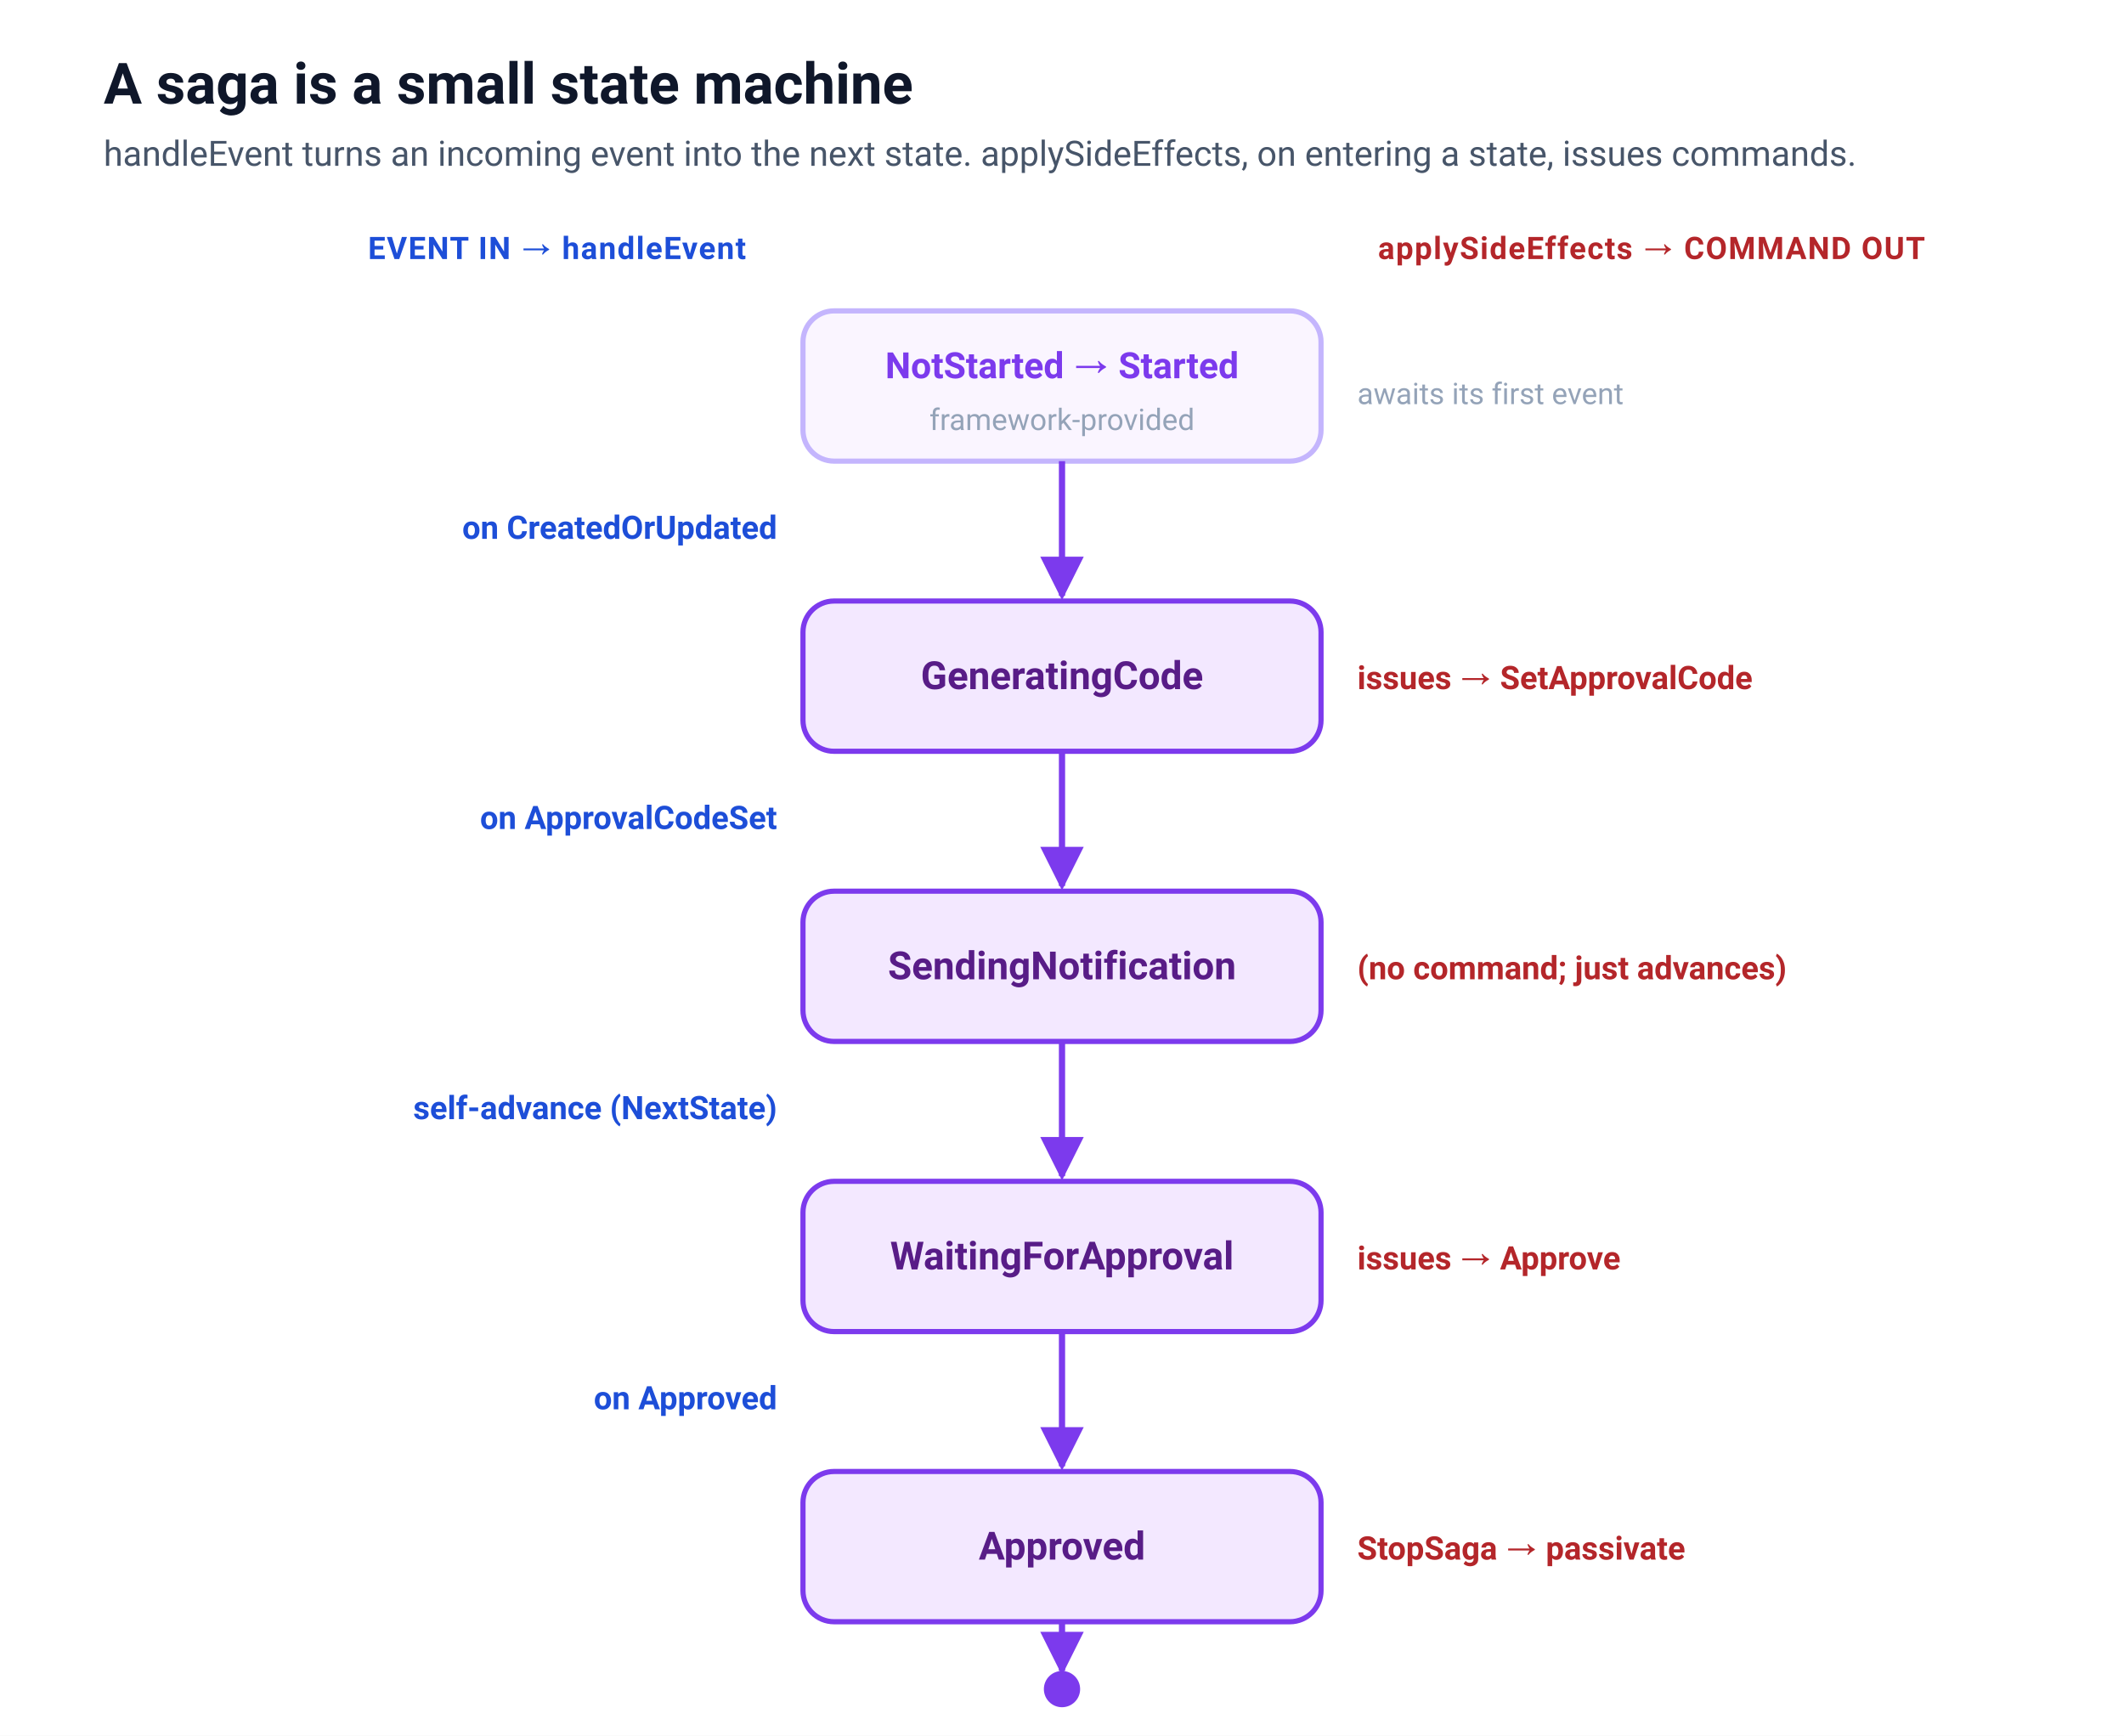
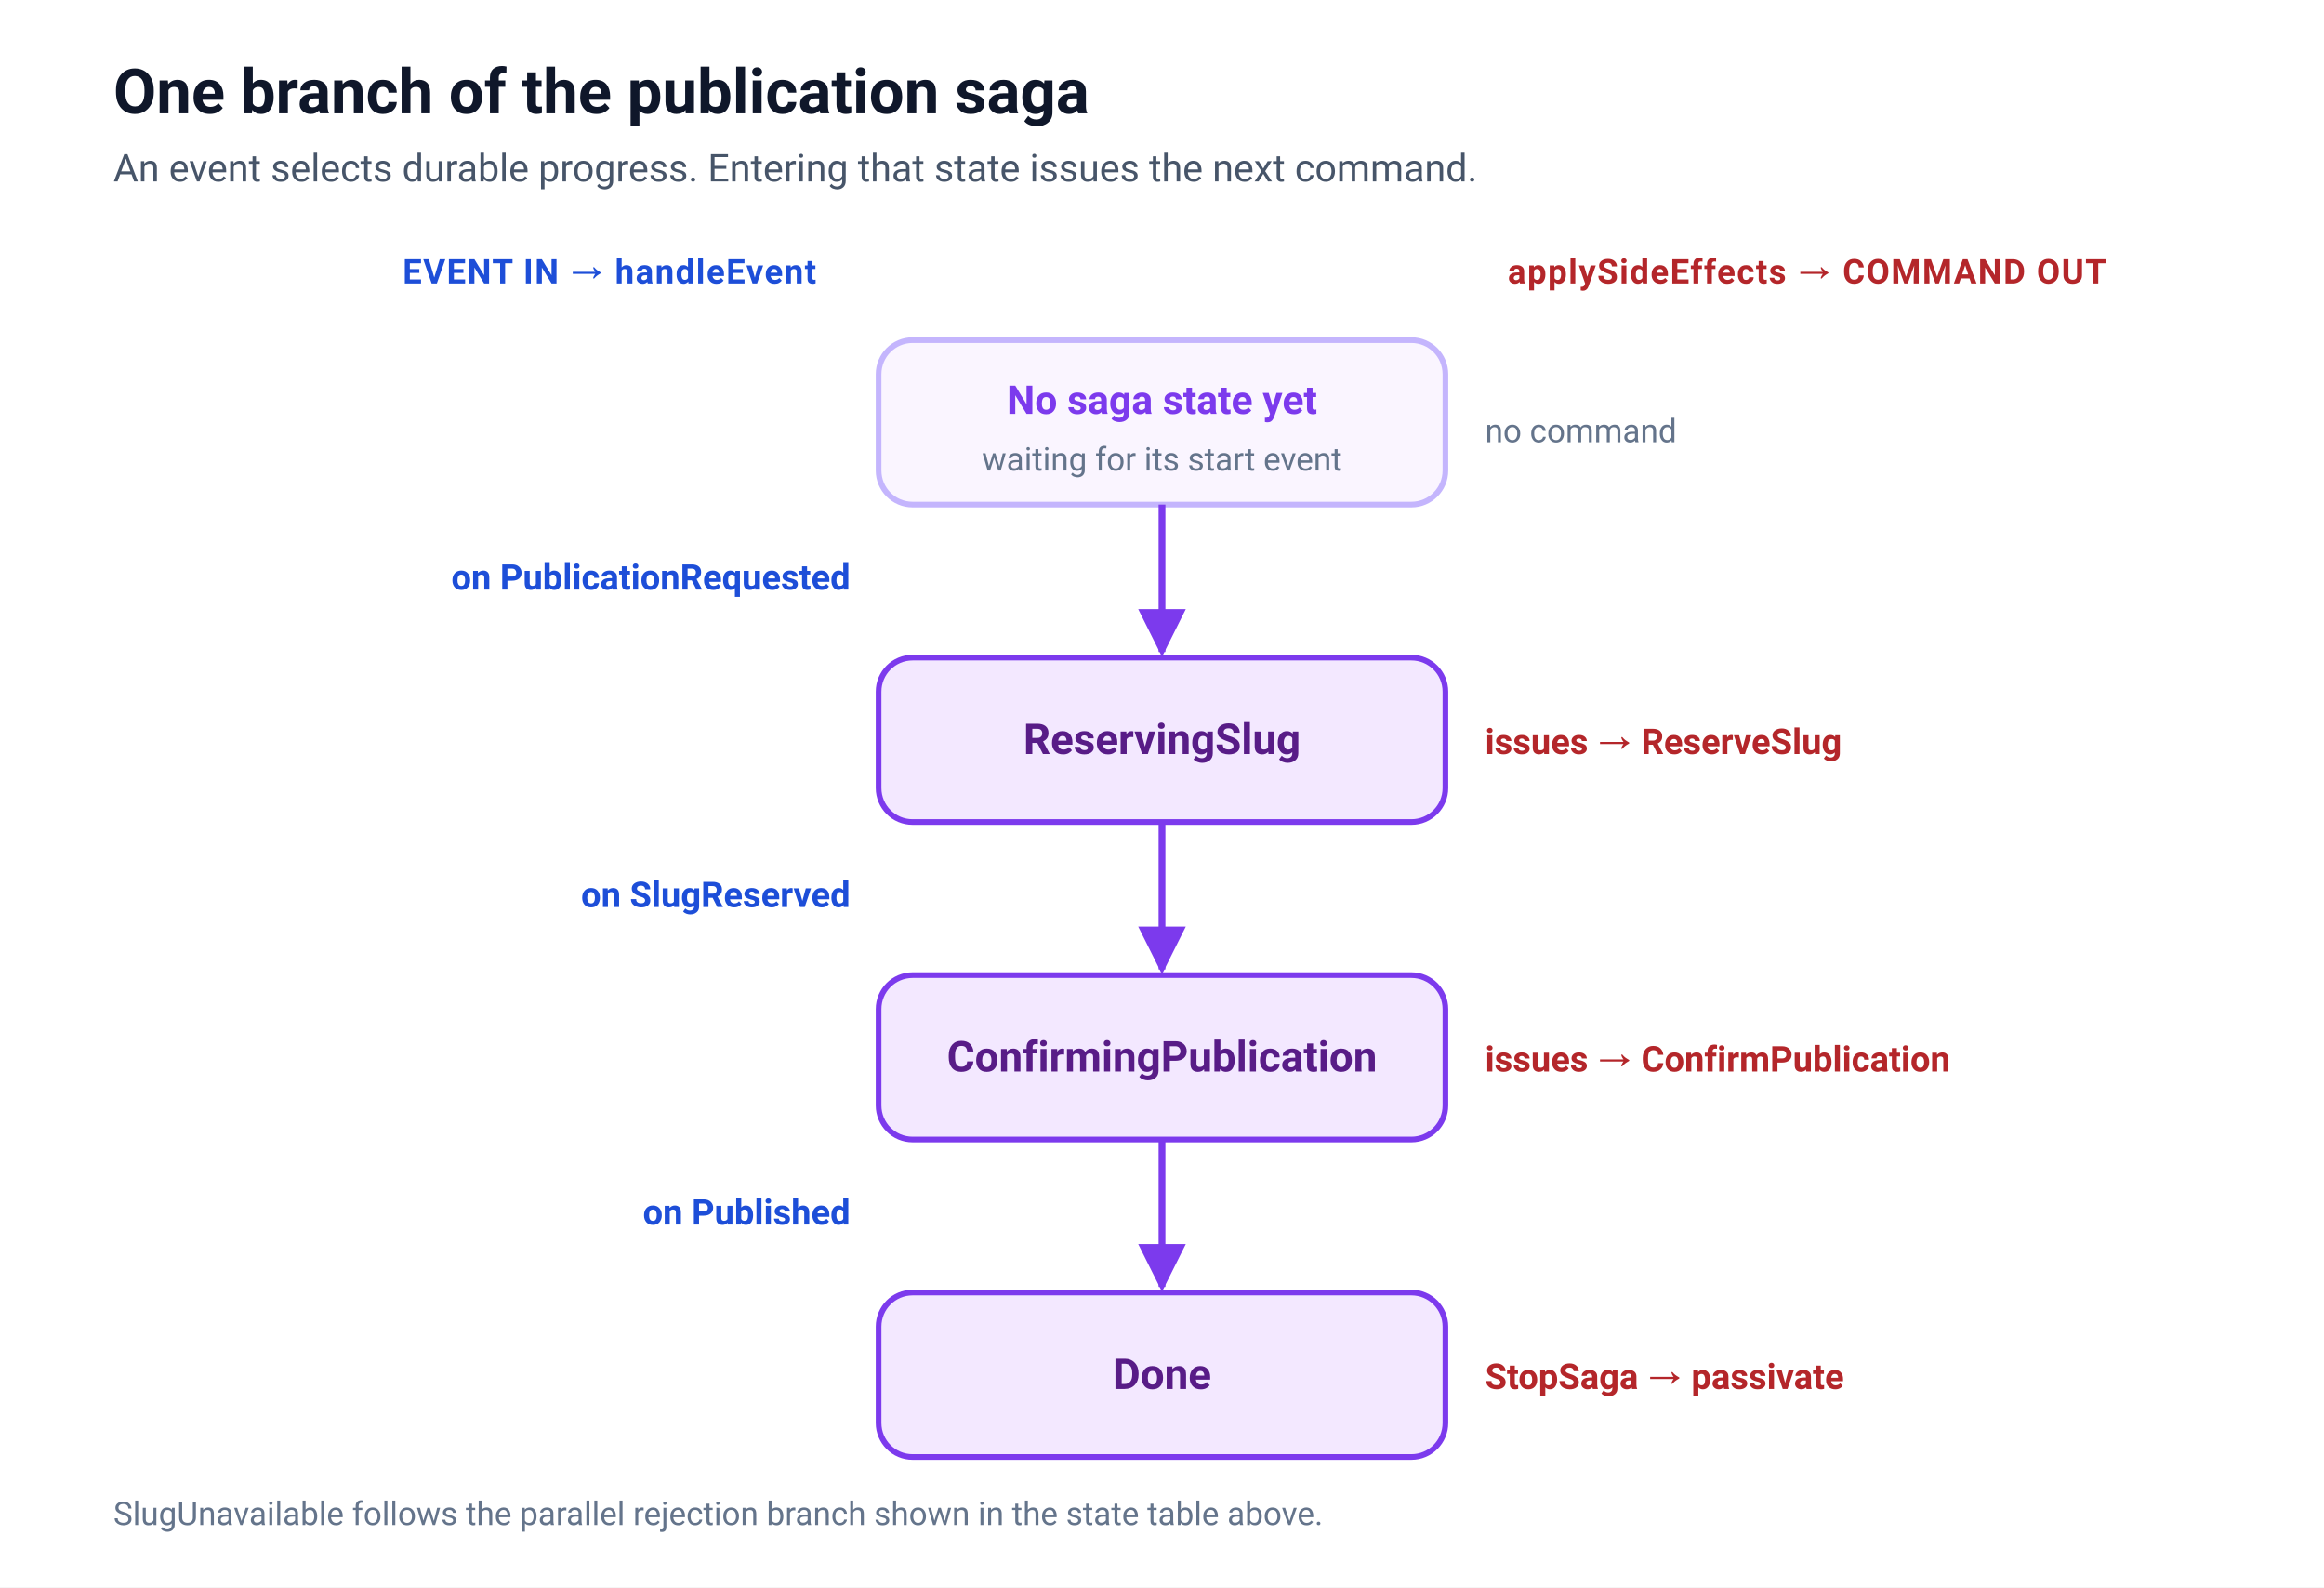
- <svg xmlns="http://www.w3.org/2000/svg" viewBox="0 0 820 670" font-family="-apple-system, BlinkMacSystemFont, 'Segoe UI', Roboto, Helvetica, Arial, sans-serif">
+ <svg xmlns="http://www.w3.org/2000/svg" viewBox="0 0 820 560" font-family="-apple-system, BlinkMacSystemFont, 'Segoe UI', Roboto, Helvetica, Arial, sans-serif">
  <defs>
    <marker id="l-purple" viewBox="0 0 10 10" refX="9" refY="5" markerWidth="7" markerHeight="7" orient="auto-start-reverse">
      <path d="M0,0 L10,5 L0,10 z" fill="#7C3AED" />
-     </marker>
-     <marker id="l-red" viewBox="0 0 10 10" refX="9" refY="5" markerWidth="7" markerHeight="7" orient="auto-start-reverse">
-       <path d="M0,0 L10,5 L0,10 z" fill="#E5484D" />
    </marker>
    <style>
      .title { font-size:22px; font-weight:700; fill:#0F172A; }
      .subtitle { font-size:13.5px; fill:#475569; }
      .hdr { font-size:12px; font-weight:700; letter-spacing:0.04em; }
      .st { fill:#F3E8FF; stroke:#7C3AED; stroke-width:2; }
      .stf { fill:#FAF5FF; stroke:#C4B5FD; stroke-width:2; }
      .stlbl { font-size:15px; font-weight:700; fill:#581C87; }
      .stlblf { font-size:14px; font-weight:700; fill:#7C3AED; }
      .edge-p { fill:none; stroke:#7C3AED; stroke-width:2.4; }
      .evt { font-size:12.5px; font-weight:600; fill:#1D4ED8; }
      .cmd { font-size:12.5px; font-weight:600; fill:#B4262A; }
-       .note { font-size:11.5px; fill:#94A3B8; }
+       .note { font-size:11.5px; fill:#64748B; }
    </style>
  </defs>
-   <rect width="820" height="670" fill="#FFFFFF" />
-   <text class="title" x="40" y="40">A saga is a small state machine</text>
-   <text class="subtitle" x="40" y="64">handleEvent turns an incoming event into the next state. applySideEffects, on entering a state, issues commands.</text>
+   <rect width="820" height="560" fill="#FFFFFF" />
+   <text class="title" x="40" y="40">One branch of the publication saga</text>
+   <text class="subtitle" x="40" y="64">An event selects durable progress. Entering that state issues the next command.</text>
  <text class="hdr" x="288" y="100" text-anchor="end" fill="#1D4ED8">EVENT IN  →  handleEvent</text>
  <text class="hdr" x="532" y="100" fill="#B4262A">applySideEffects  →  COMMAND OUT</text>
  <rect class="stf" x="310" y="120" width="200" height="58" rx="12" />
-   <text class="stlblf" x="410" y="146" text-anchor="middle">NotStarted → Started</text>
-   <text class="note" x="410" y="166" text-anchor="middle">framework-provided</text>
+   <text class="stlblf" x="410" y="146" text-anchor="middle">No saga state yet</text>
+   <text class="note" x="410" y="166" text-anchor="middle">waiting for its start event</text>
  <rect class="st" x="310" y="232" width="200" height="58" rx="12" />
-   <text class="stlbl" x="410" y="266" text-anchor="middle">GeneratingCode</text>
+   <text class="stlbl" x="410" y="266" text-anchor="middle">ReservingSlug</text>
  <rect class="st" x="310" y="344" width="200" height="58" rx="12" />
-   <text class="stlbl" x="410" y="378" text-anchor="middle">SendingNotification</text>
+   <text class="stlbl" x="410" y="378" text-anchor="middle">ConfirmingPublication</text>
  <rect class="st" x="310" y="456" width="200" height="58" rx="12" />
-   <text class="stlbl" x="410" y="490" text-anchor="middle">WaitingForApproval</text>
-   <rect class="st" x="310" y="568" width="200" height="58" rx="12" />
-   <text class="stlbl" x="410" y="602" text-anchor="middle">Approved</text>
+   <text class="stlbl" x="410" y="490" text-anchor="middle">Done</text>
  <path class="edge-p" d="M410,178 L410,230" marker-end="url(#l-purple)" />
  <path class="edge-p" d="M410,290 L410,342" marker-end="url(#l-purple)" />
  <path class="edge-p" d="M410,402 L410,454" marker-end="url(#l-purple)" />
-   <path class="edge-p" d="M410,514 L410,566" marker-end="url(#l-purple)" />
-   <text class="evt" x="300" y="208" text-anchor="end">on CreatedOrUpdated</text>
-   <text class="evt" x="300" y="320" text-anchor="end">on ApprovalCodeSet</text>
-   <text class="evt" x="300" y="432" text-anchor="end">self-advance (NextState)</text>
-   <text class="evt" x="300" y="544" text-anchor="end">on Approved</text>
-   <text class="note" x="524" y="156">awaits its first event</text>
-   <text class="cmd" x="524" y="266">issues → SetApprovalCode</text>
-   <text class="cmd" x="524" y="378" fill="#94A3B8">(no command; just advances)</text>
-   <text class="cmd" x="524" y="490">issues → Approve</text>
-   <text class="cmd" x="524" y="602">StopSaga → passivate</text>
-   <circle cx="410" cy="652" r="7" fill="#7C3AED" />
-   <path class="edge-p" d="M410,626 L410,645" marker-end="url(#l-purple)" />
+   <text class="evt" x="300" y="208" text-anchor="end">on PublicationRequested</text>
+   <text class="evt" x="300" y="320" text-anchor="end">on SlugReserved</text>
+   <text class="evt" x="300" y="432" text-anchor="end">on Published</text>
+   <text class="note" x="524" y="156">no command</text>
+   <text class="cmd" x="524" y="266">issues → ReserveSlug</text>
+   <text class="cmd" x="524" y="378">issues → ConfirmPublication</text>
+   <text class="cmd" x="524" y="490">StopSaga → passivate</text>
+   <text class="note" x="40" y="538">SlugUnavailable follows the parallel rejection branch shown in the state table above.</text>
</svg>
